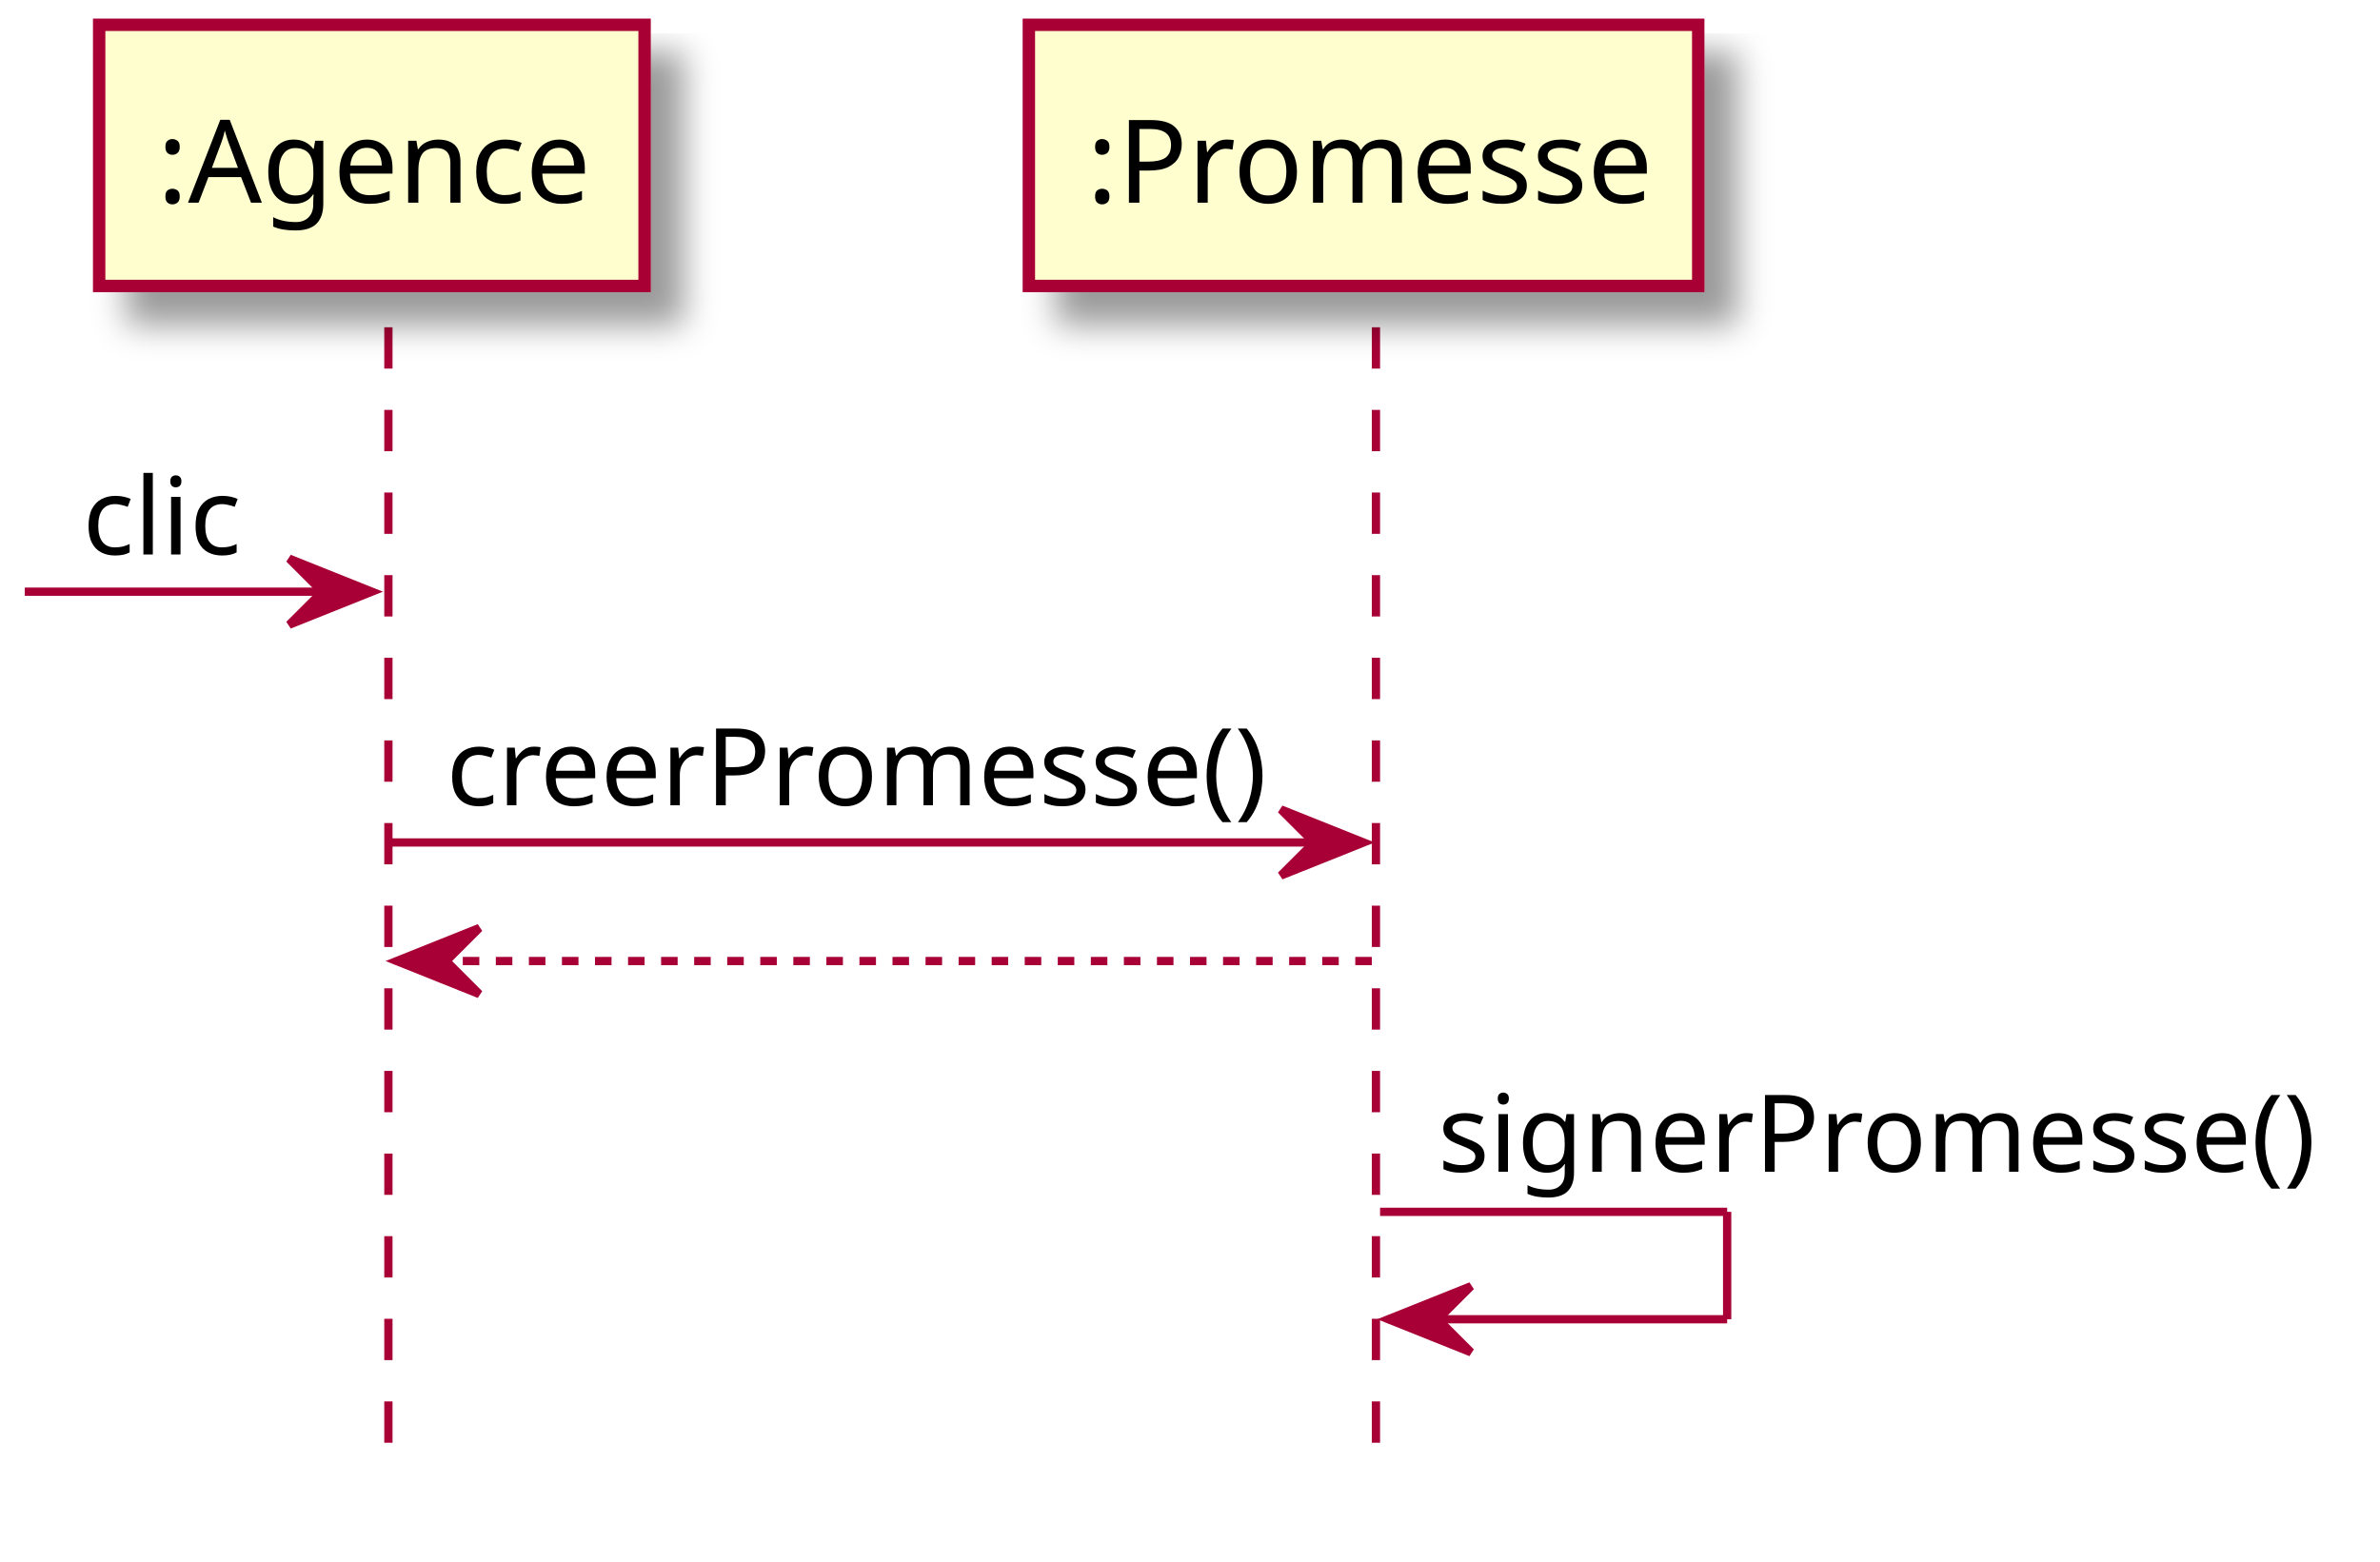
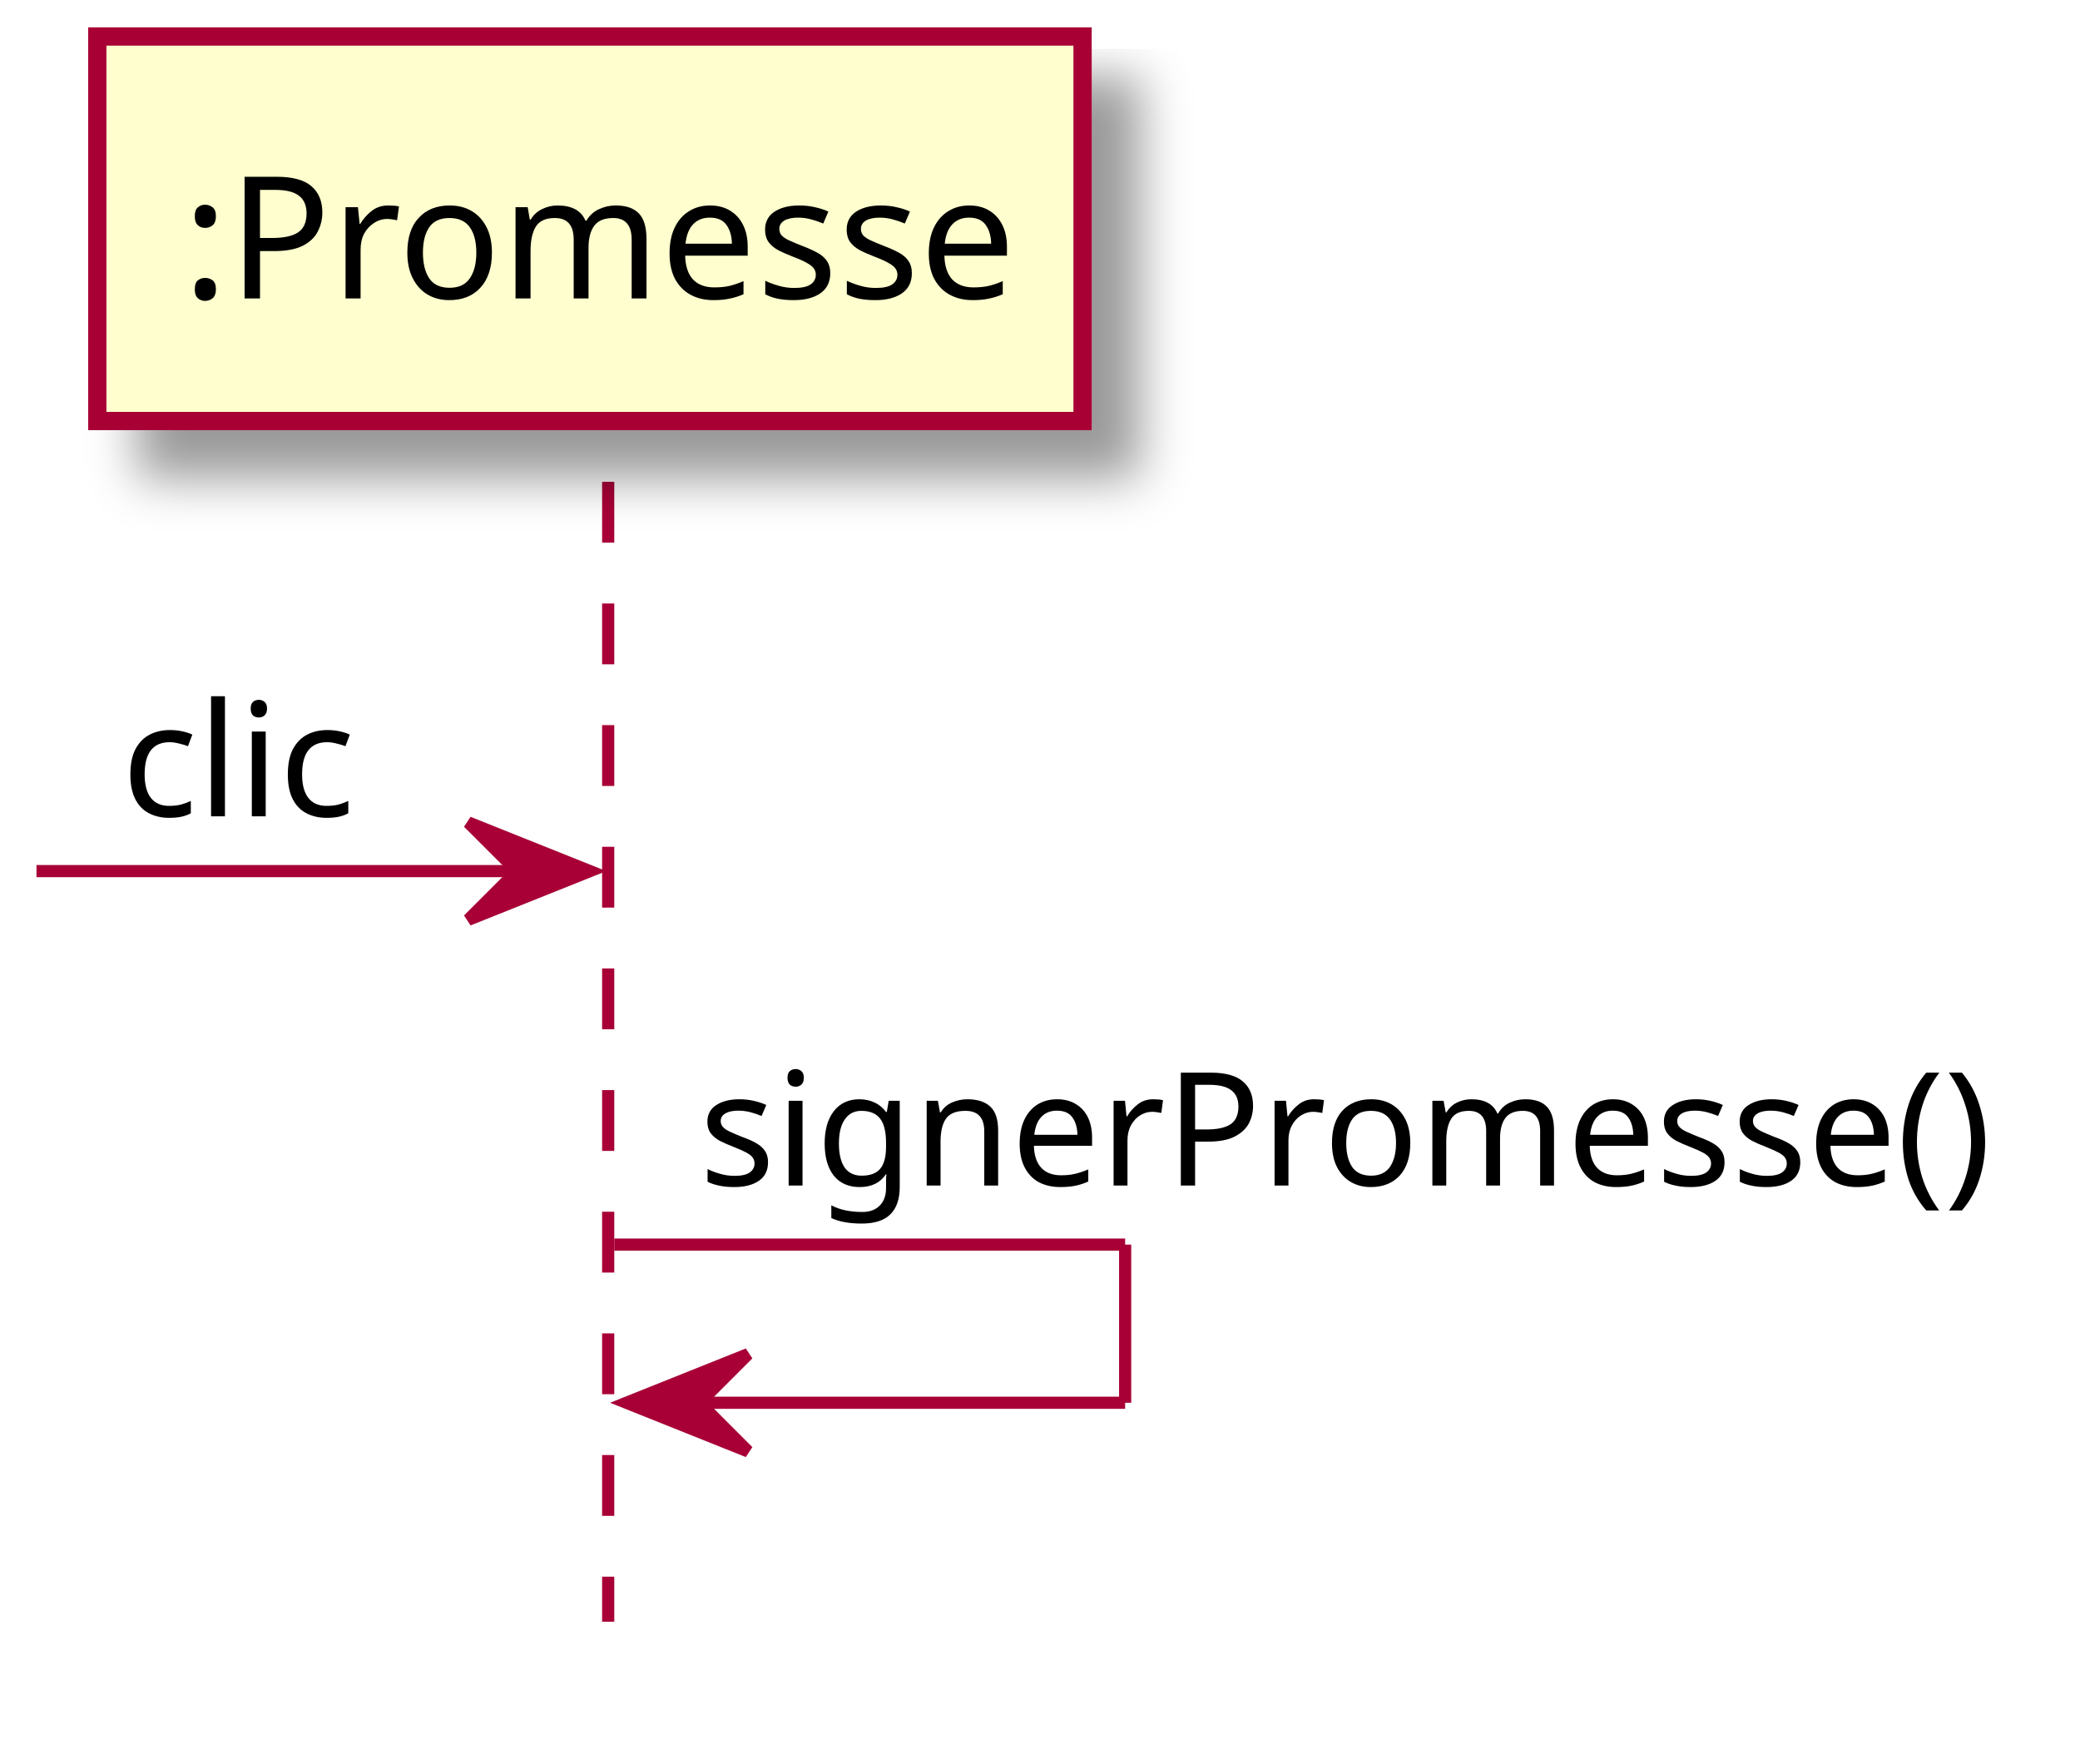
- <svg xmlns="http://www.w3.org/2000/svg" contentScriptType="application/ecmascript" contentStyleType="text/css" height="189px" preserveAspectRatio="none" style="width:288px;height:189px;" version="1.1" viewBox="0 0 288 189" width="288px" zoomAndPan="magnify">
+ <svg xmlns="http://www.w3.org/2000/svg" contentScriptType="application/ecmascript" contentStyleType="text/css" height="145px" preserveAspectRatio="none" style="width:171px;height:145px;" version="1.1" viewBox="0 0 171 145" width="171px" zoomAndPan="magnify">
  <defs>
-     <filter height="300%" id="f1414q1prau8q6" width="300%" x="-1" y="-1">
+     <filter height="300%" id="fnram2g7ixhq3" width="300%" x="-1" y="-1">
      <feGaussianBlur result="blurOut" stdDeviation="2.0" />
      <feColorMatrix in="blurOut" result="blurOut2" type="matrix" values="0 0 0 0 0 0 0 0 0 0 0 0 0 0 0 0 0 0 .4 0" />
      <feOffset dx="4.0" dy="4.0" in="blurOut2" result="blurOut3" />
      <feBlend in="SourceGraphic" in2="blurOut3" mode="normal" />
    </filter>
  </defs>
  <g>
-     <line style="stroke: #A80036; stroke-width: 1.0; stroke-dasharray: 5.0,5.0;" x1="47" x2="47" y1="39.609" y2="177.664" />
-     <line style="stroke: #A80036; stroke-width: 1.0; stroke-dasharray: 5.0,5.0;" x1="166.5" x2="166.5" y1="39.609" y2="177.664" />
-     <rect fill="#FEFECE" filter="url(#f1414q1prau8q6)" height="31.609" style="stroke: #A80036; stroke-width: 1.5;" width="66" x="12" y="3" />
-     <text fill="#000000" font-family="sans-serif" font-size="14" lengthAdjust="spacingAndGlyphs" textLength="52" x="19" y="24.533">:Agence</text>
-     <rect fill="#FEFECE" filter="url(#f1414q1prau8q6)" height="31.609" style="stroke: #A80036; stroke-width: 1.5;" width="81" x="124.5" y="3" />
-     <text fill="#000000" font-family="sans-serif" font-size="14" lengthAdjust="spacingAndGlyphs" textLength="67" x="131.5" y="24.533">:Promesse</text>
-     <polygon fill="#A80036" points="35,67.609,45,71.609,35,75.609,39,71.609" style="stroke: #A80036; stroke-width: 1.0;" />
-     <line style="stroke: #A80036; stroke-width: 1.0;" x1="3" x2="41" y1="71.609" y2="71.609" />
+     <line style="stroke: #A80036; stroke-width: 1.0; stroke-dasharray: 5.0,5.0;" x1="50" x2="50" y1="39.609" y2="133.312" />
+     <rect fill="#FEFECE" filter="url(#fnram2g7ixhq3)" height="31.609" style="stroke: #A80036; stroke-width: 1.5;" width="81" x="8" y="3" />
+     <text fill="#000000" font-family="sans-serif" font-size="14" lengthAdjust="spacingAndGlyphs" textLength="67" x="15" y="24.533">:Promesse</text>
+     <polygon fill="#A80036" points="38.5,67.609,48.5,71.609,38.5,75.609,42.5,71.609" style="stroke: #A80036; stroke-width: 1.0;" />
+     <line style="stroke: #A80036; stroke-width: 1.0;" x1="3" x2="44.5" y1="71.609" y2="71.609" />
    <text fill="#000000" font-family="sans-serif" font-size="13" lengthAdjust="spacingAndGlyphs" textLength="20" x="10" y="67.105">clic</text>
-     <polygon fill="#A80036" points="155,97.961,165,101.961,155,105.961,159,101.961" style="stroke: #A80036; stroke-width: 1.0;" />
-     <line style="stroke: #A80036; stroke-width: 1.0;" x1="47" x2="161" y1="101.961" y2="101.961" />
-     <text fill="#000000" font-family="sans-serif" font-size="13" lengthAdjust="spacingAndGlyphs" textLength="96" x="54" y="97.456">creerPromesse()</text>
-     <polygon fill="#A80036" points="58,112.312,48,116.312,58,120.312,54,116.312" style="stroke: #A80036; stroke-width: 1.0;" />
-     <line style="stroke: #A80036; stroke-width: 1.0; stroke-dasharray: 2.0,2.0;" x1="52" x2="166" y1="116.312" y2="116.312" />
-     <line style="stroke: #A80036; stroke-width: 1.0;" x1="167" x2="209" y1="146.664" y2="146.664" />
-     <line style="stroke: #A80036; stroke-width: 1.0;" x1="209" x2="209" y1="146.664" y2="159.664" />
-     <line style="stroke: #A80036; stroke-width: 1.0;" x1="168" x2="209" y1="159.664" y2="159.664" />
-     <polygon fill="#A80036" points="178,155.664,168,159.664,178,163.664,174,159.664" style="stroke: #A80036; stroke-width: 1.0;" />
-     <text fill="#000000" font-family="sans-serif" font-size="13" lengthAdjust="spacingAndGlyphs" textLength="102" x="174" y="141.808">signerPromesse()</text>
+     <line style="stroke: #A80036; stroke-width: 1.0;" x1="50.5" x2="92.5" y1="102.312" y2="102.312" />
+     <line style="stroke: #A80036; stroke-width: 1.0;" x1="92.5" x2="92.5" y1="102.312" y2="115.312" />
+     <line style="stroke: #A80036; stroke-width: 1.0;" x1="51.5" x2="92.5" y1="115.312" y2="115.312" />
+     <polygon fill="#A80036" points="61.5,111.312,51.5,115.312,61.5,119.312,57.5,115.312" style="stroke: #A80036; stroke-width: 1.0;" />
+     <text fill="#000000" font-family="sans-serif" font-size="13" lengthAdjust="spacingAndGlyphs" textLength="102" x="57.5" y="97.456">signerPromesse()</text>
  </g>
</svg>
